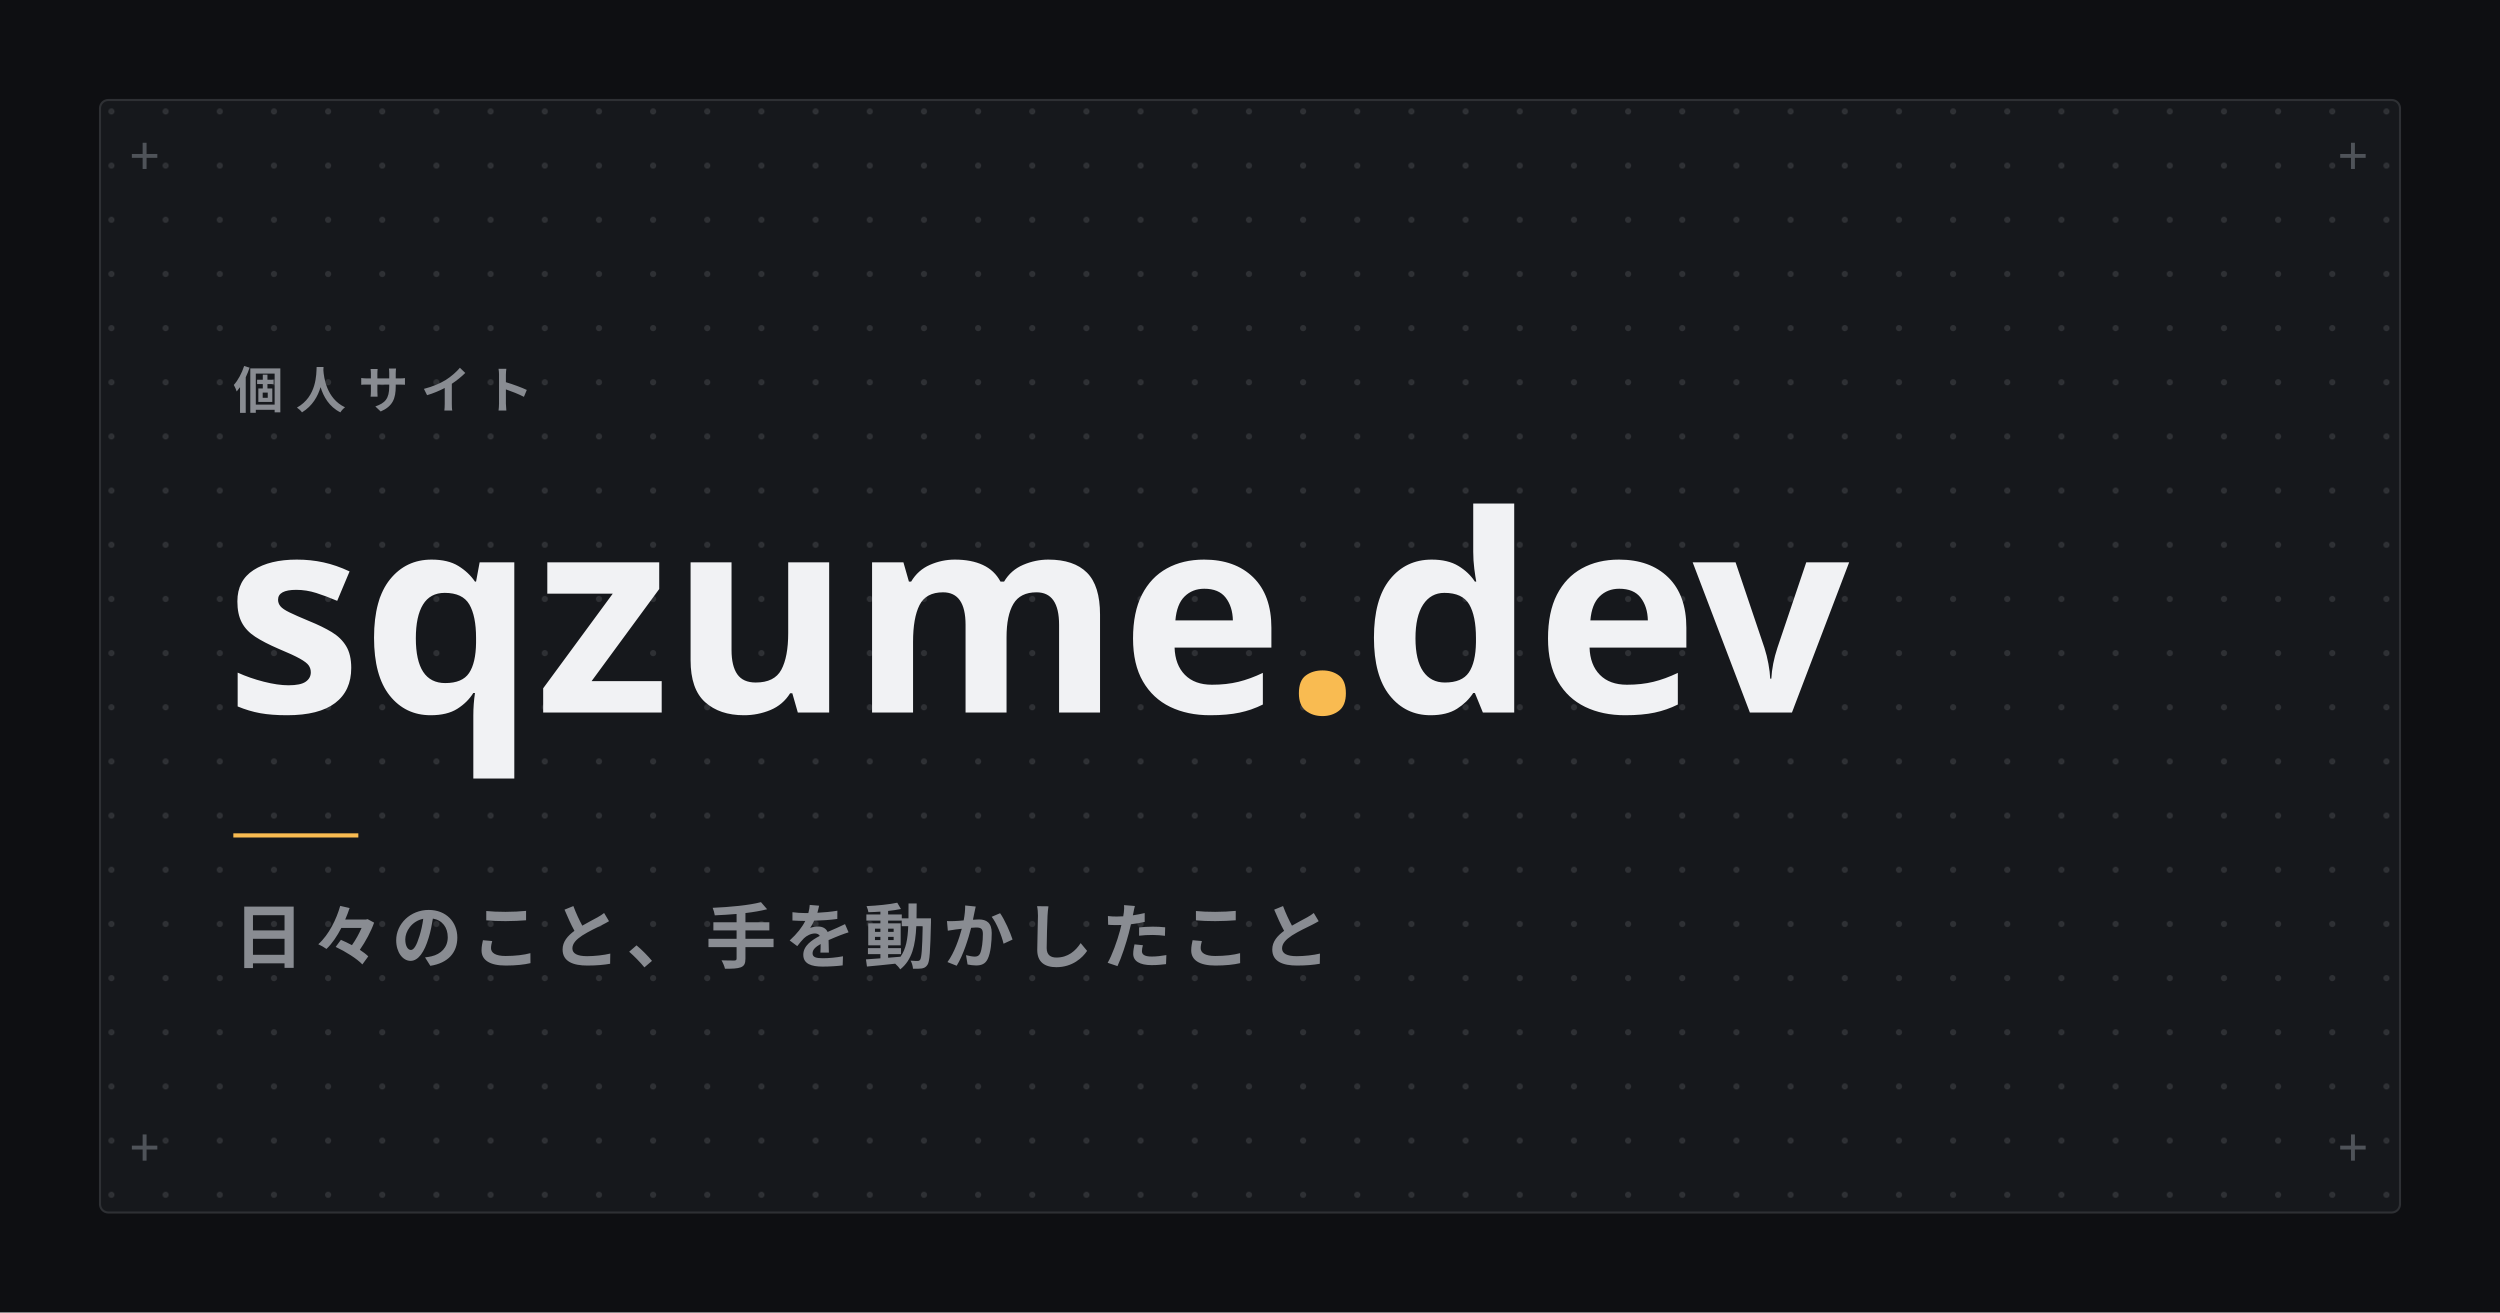
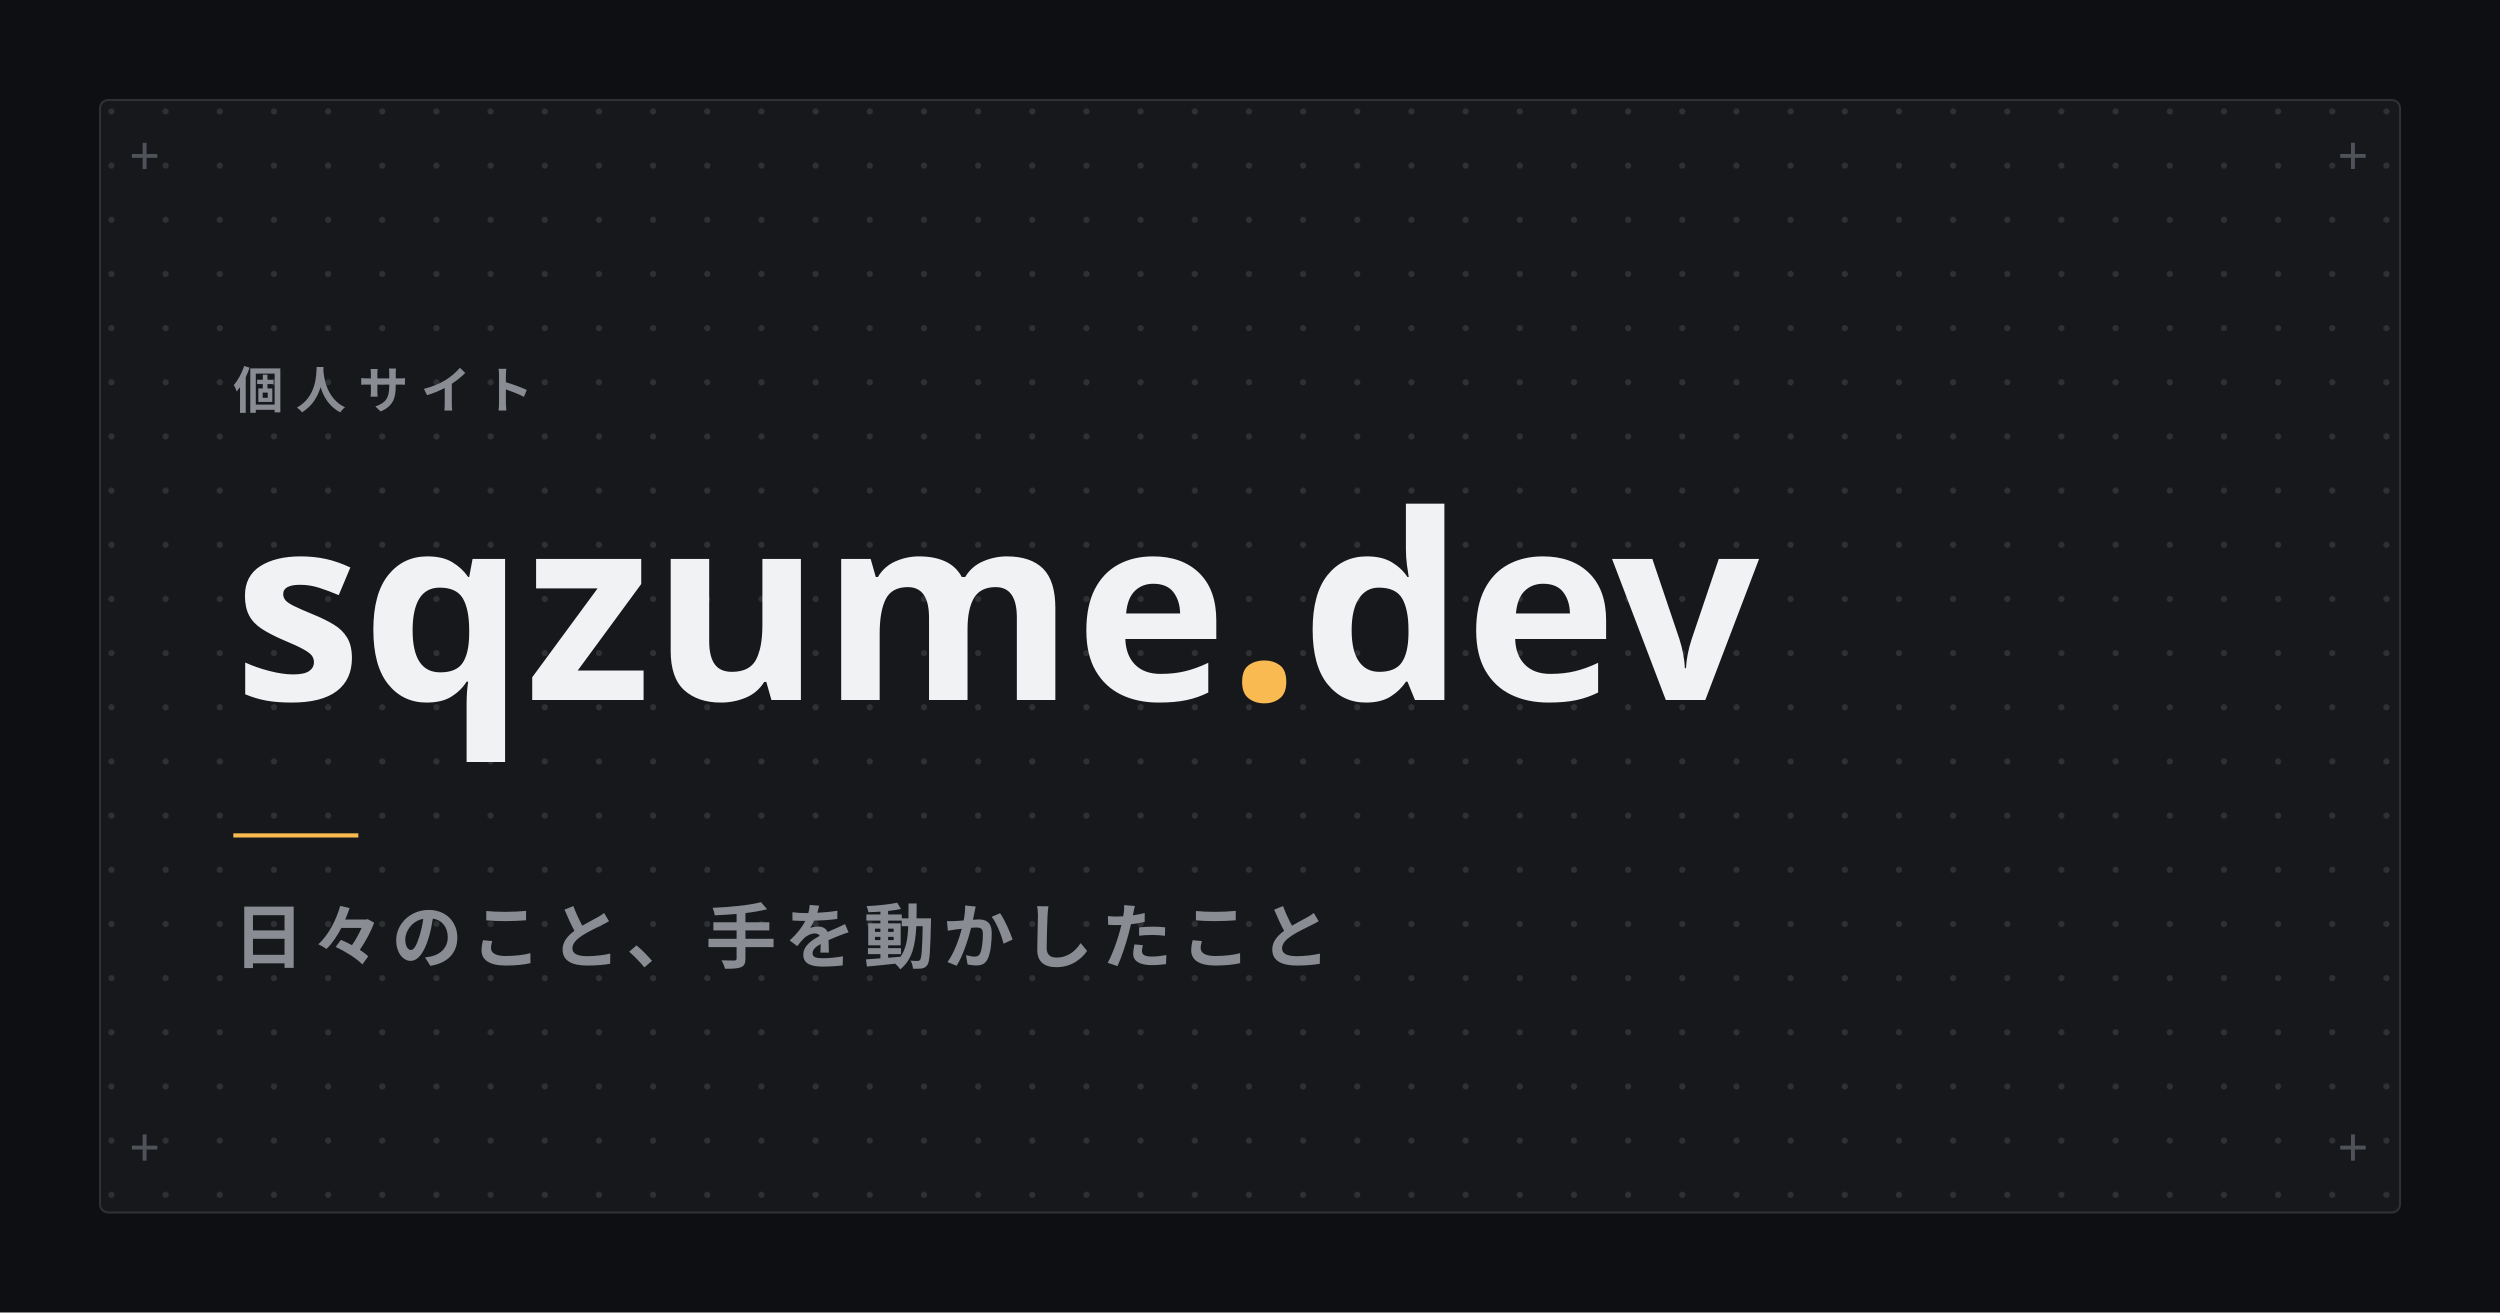
<svg xmlns="http://www.w3.org/2000/svg" width="1200" height="630" viewBox="0 0 1200 630">
  <defs>
    <pattern id="dots" width="26" height="26" patternUnits="userSpaceOnUse">
      <circle cx="1.5" cy="1.5" r="1.5" fill="#2e3034" />
    </pattern>
  </defs>
  <rect width="1200" height="630" fill="#0e0f12" />
  <rect x="48" y="48" width="1104" height="534" fill="#16181c" stroke="#2e3034" stroke-width="1" rx="4" />
  <rect x="48" y="48" width="1104" height="534" fill="url(#dots)" rx="4" />
  <g fill="#4f5359" font-family="CommitMono NL" font-size="26">
    <text x="62" y="84">+</text>
    <text x="1122" y="84">+</text>
    <text x="62" y="560">+</text>
    <text x="1122" y="560">+</text>
  </g>
  <text x="112" y="196" fill="#898c92" font-family="Zen Kaku Gothic New" font-weight="700" font-size="24" letter-spacing="6">個人サイト</text>
-   <text x="108" y="342" fill="#f1f2f4" font-family="Zen Kaku Gothic New" font-weight="700" font-size="132">sqzume<tspan fill="#f9bb51">.</tspan>dev</text>
+   <text x="112" y="336" fill="#f1f2f4" font-family="CommitMono NL" font-weight="700" font-size="124" style="font-feature-settings: 'ss01' 1, 'ss02' 1, 'ss04' 1, 'ss05' 1, 'calt' 1">sqzume<tspan fill="#f9bb51">.</tspan>dev</text>
  <rect x="112" y="400" width="60" height="2" fill="#f9bb51" />
  <text x="112" y="462" fill="#898c92" font-family="Zen Kaku Gothic New" font-weight="700" font-size="34" letter-spacing="4">日々のこと、手を動かしたこと</text>
</svg>
